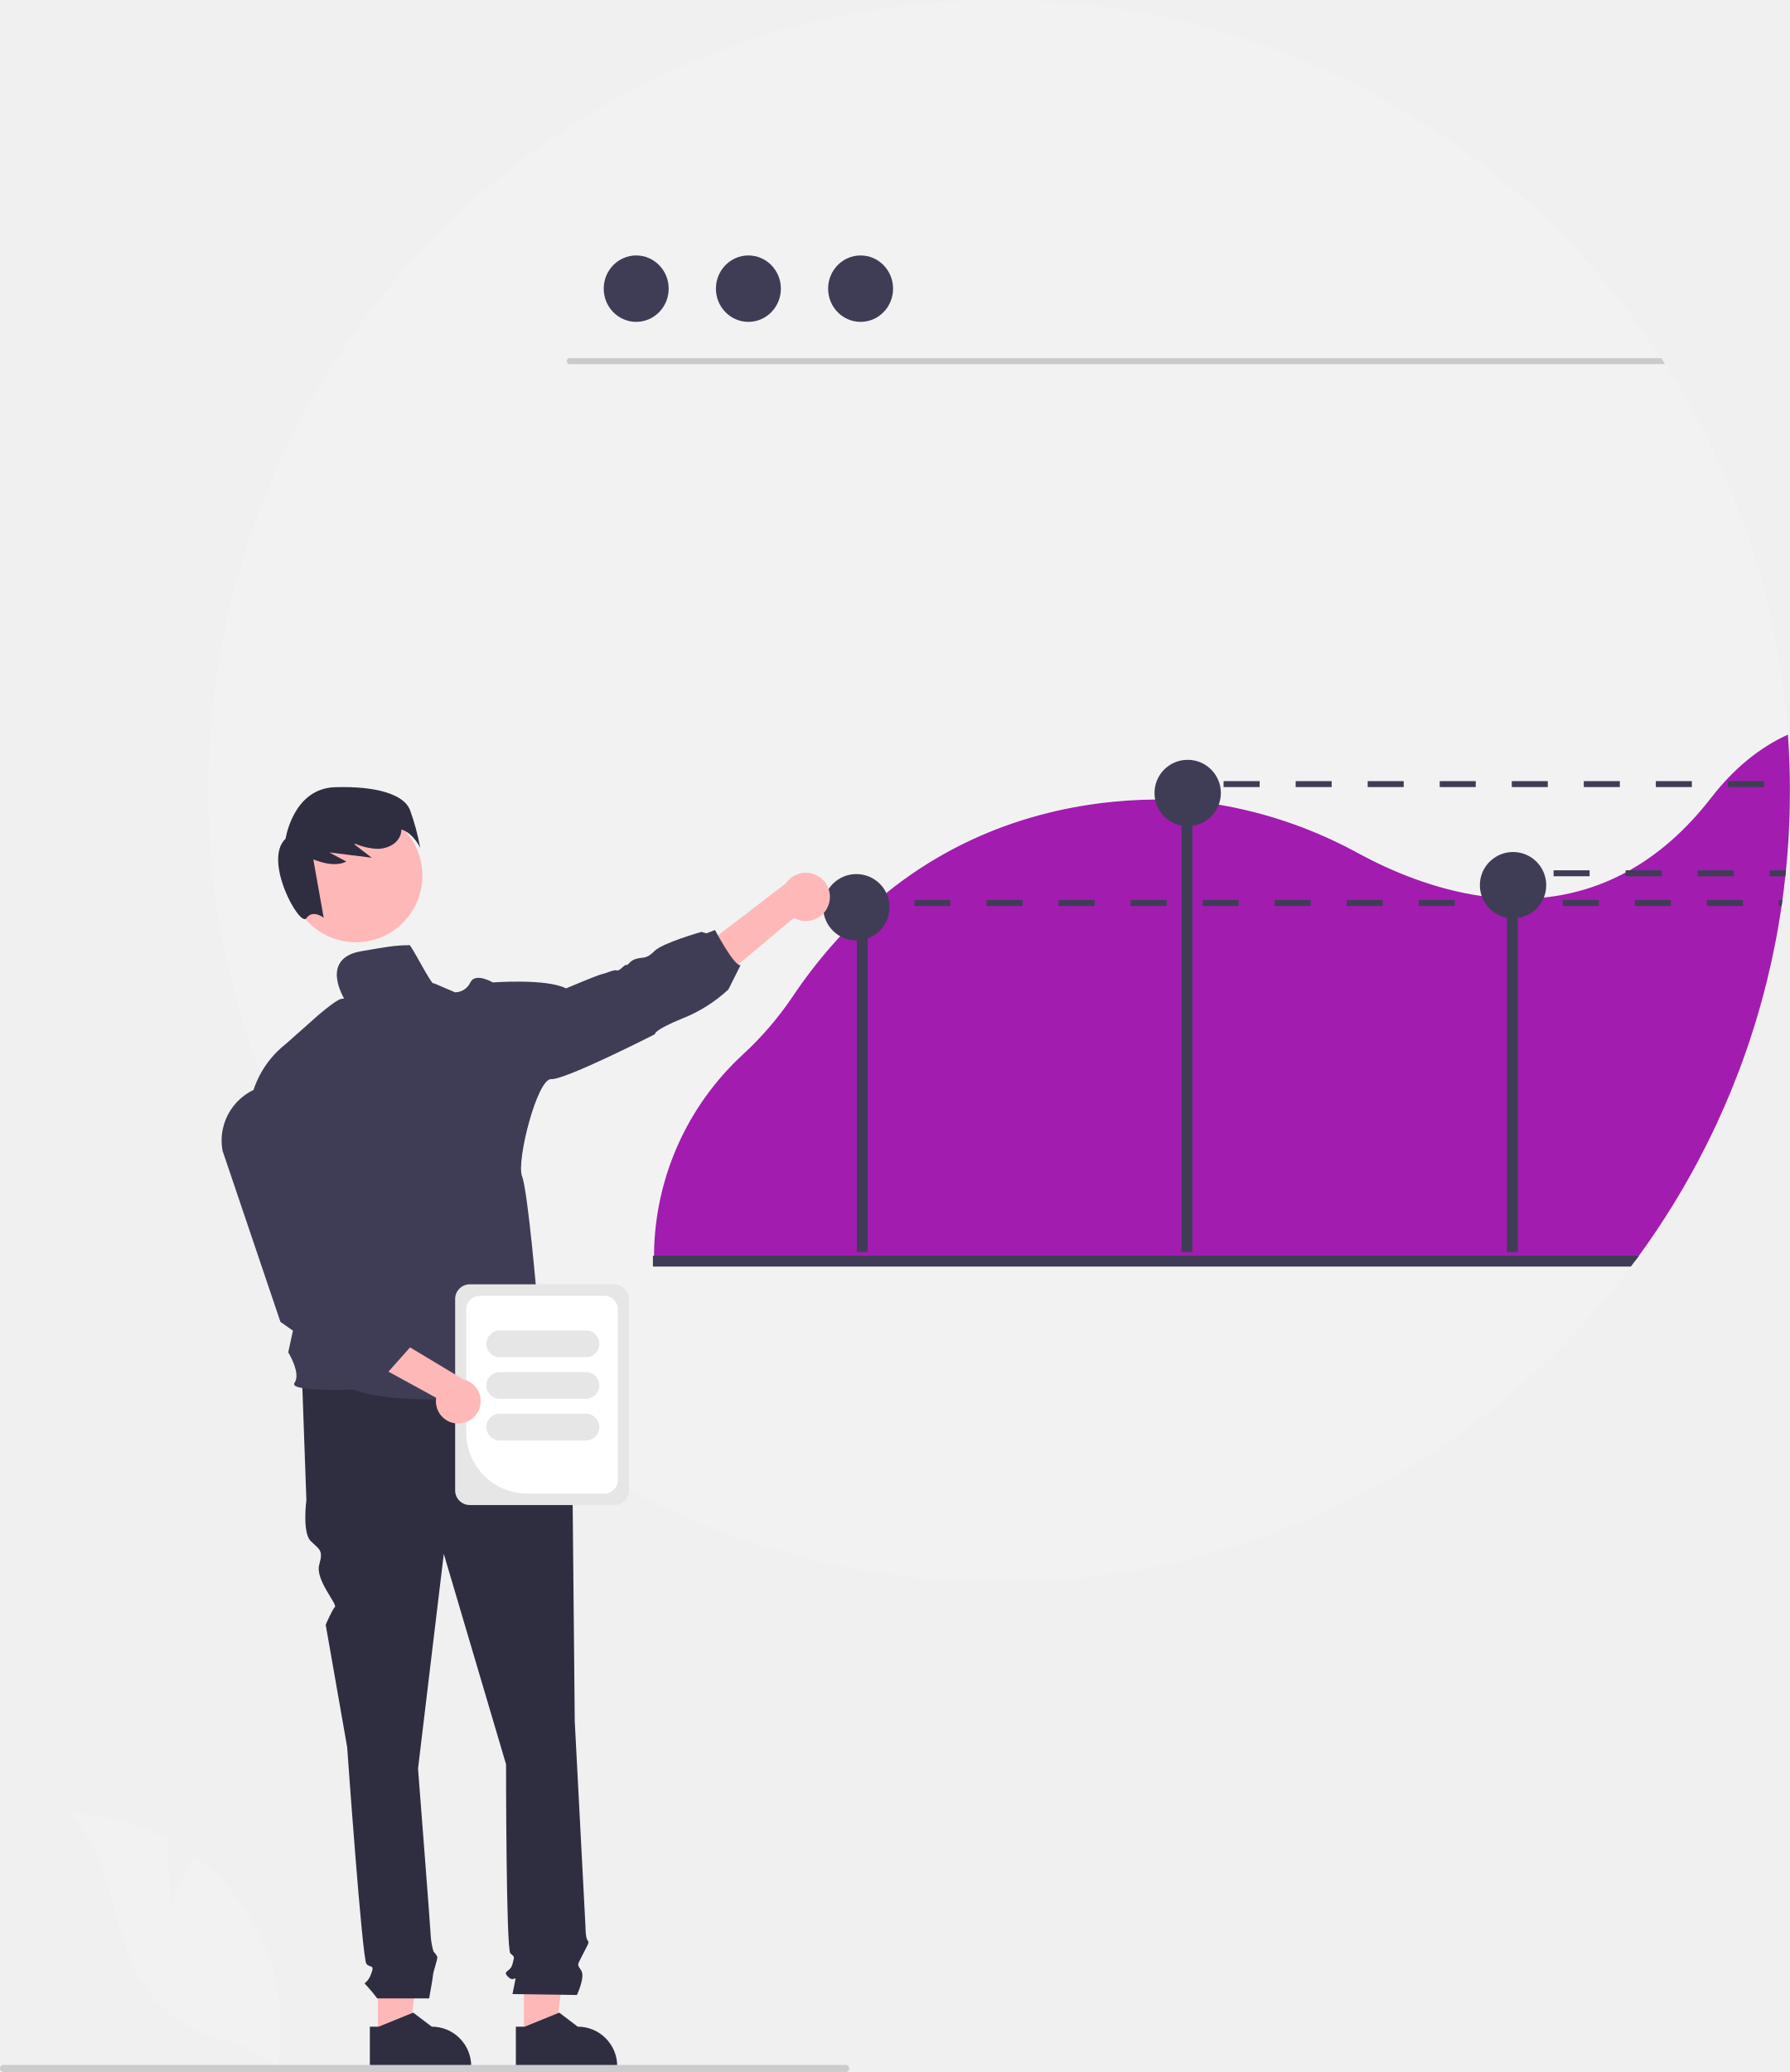
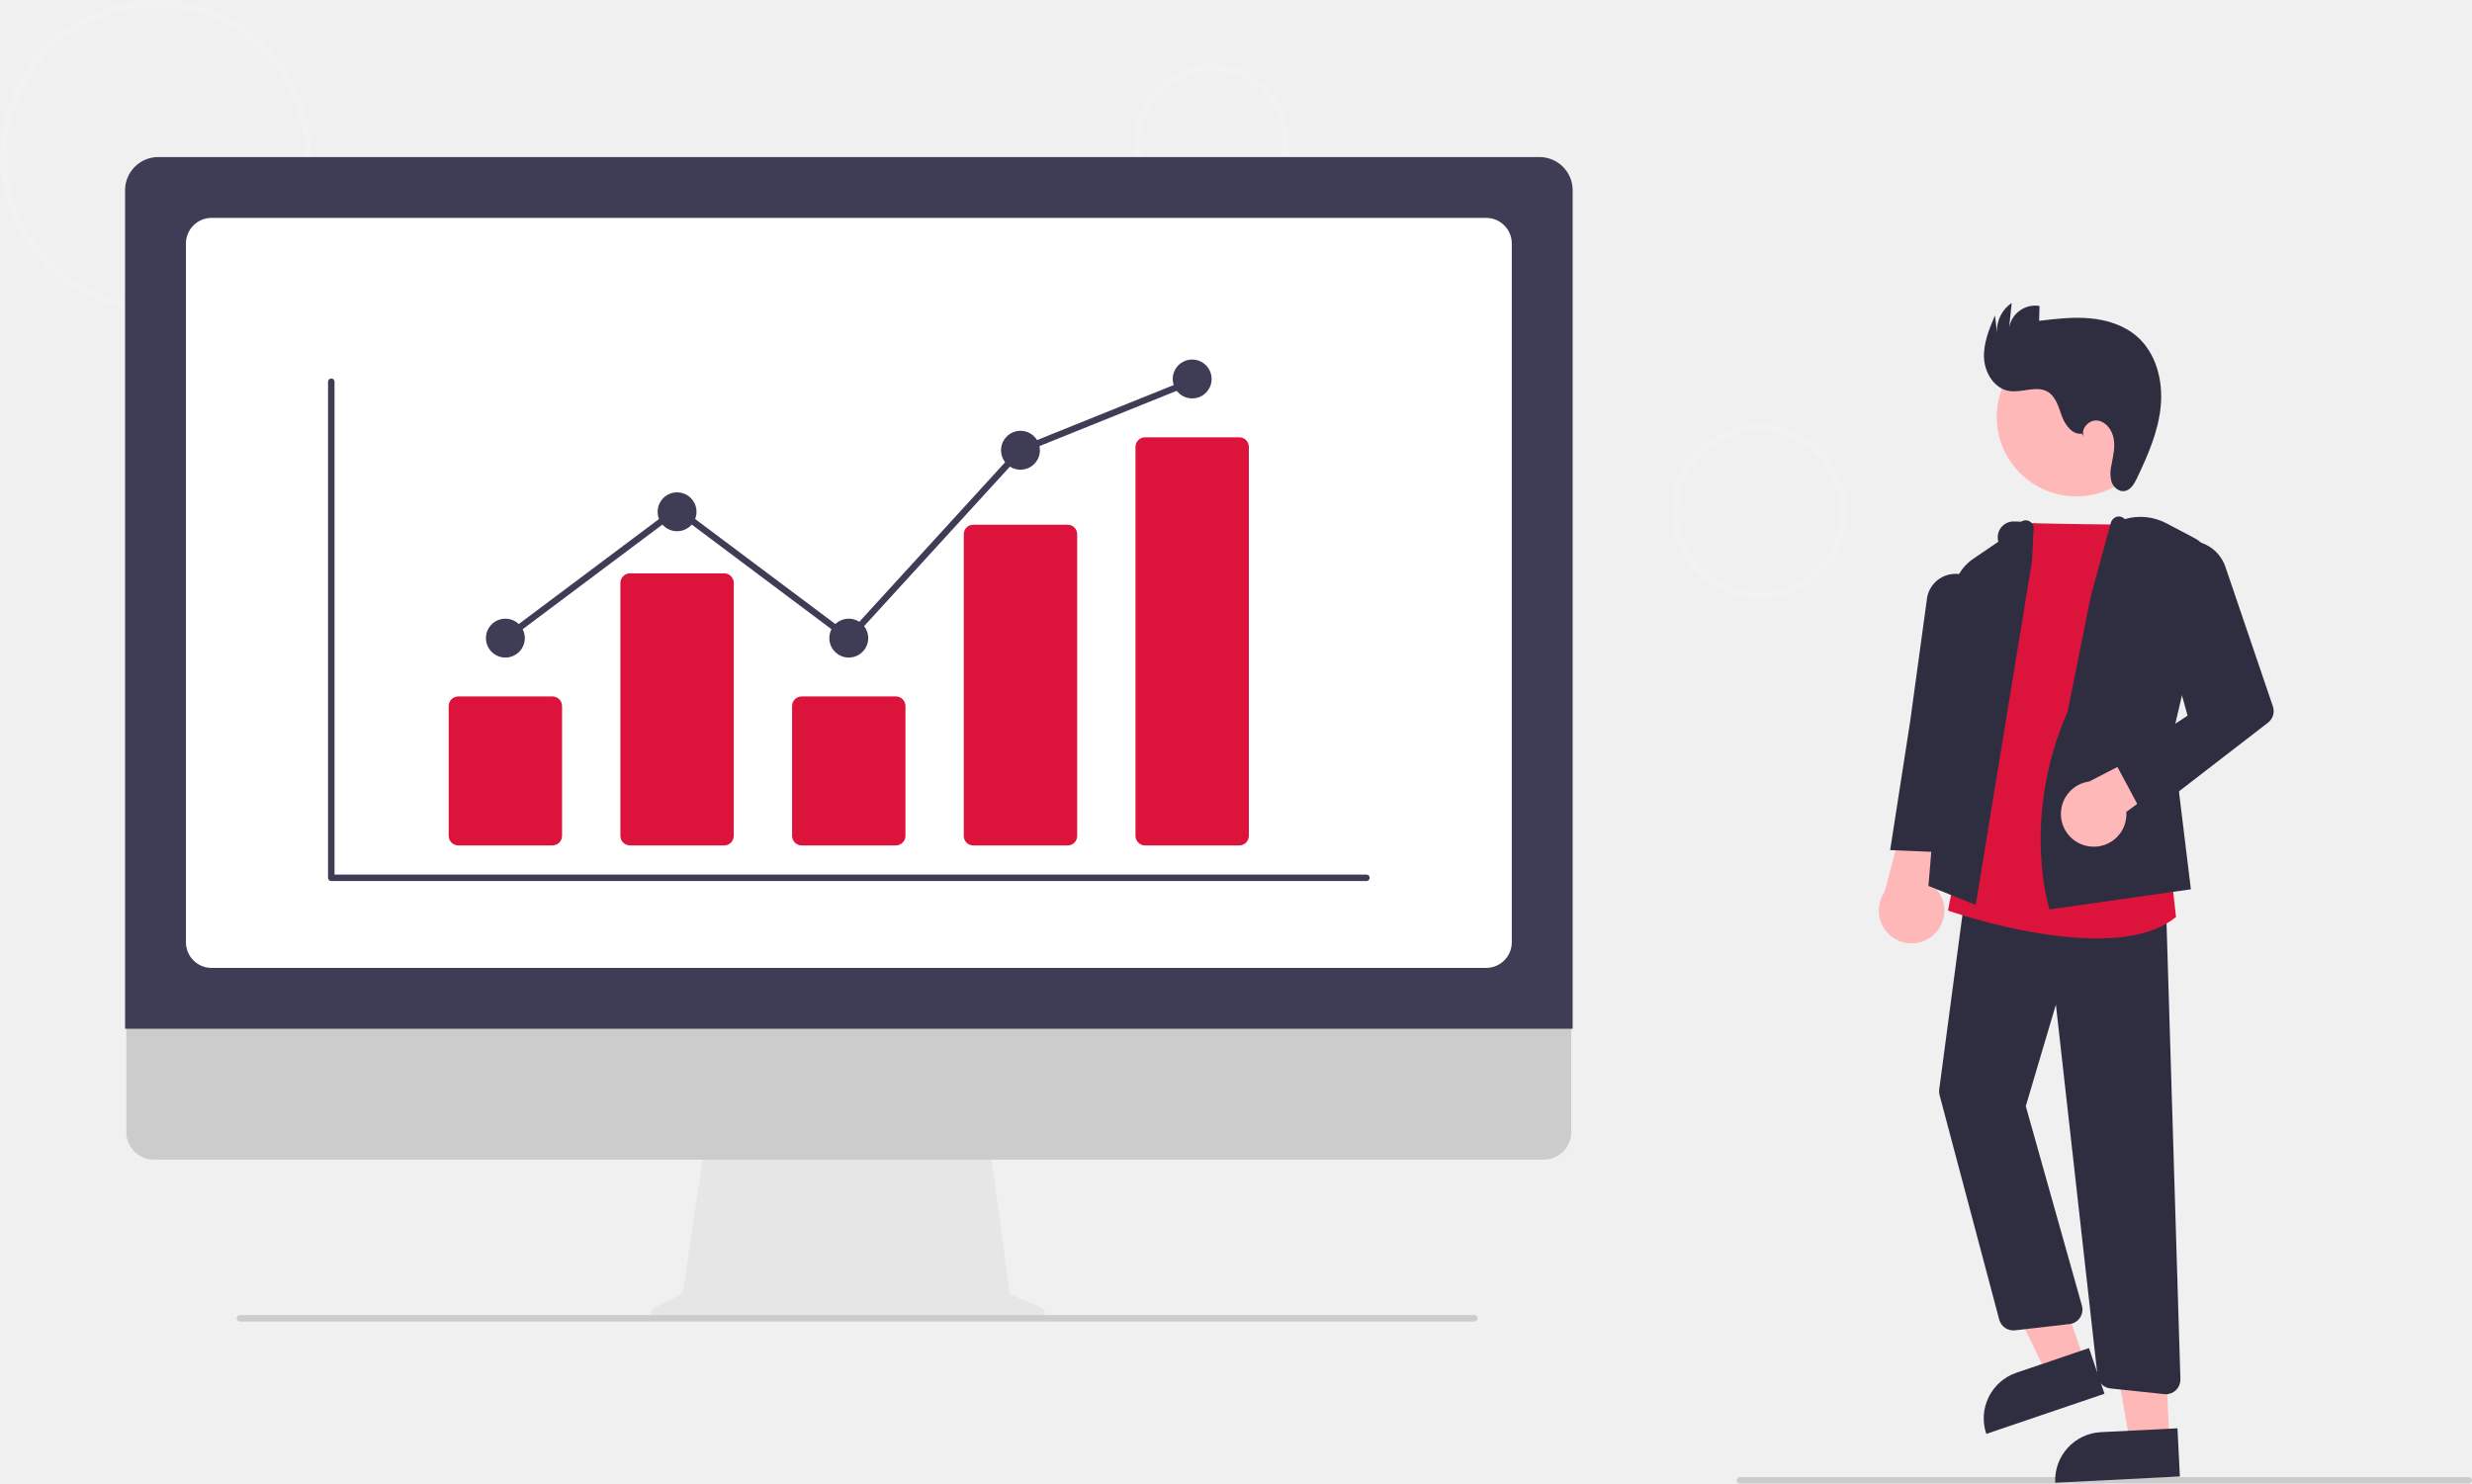
- <svg xmlns="http://www.w3.org/2000/svg" data-name="Layer 1" width="602.107" height="696.919" viewBox="0 0 602.107 696.919">
-   <path d="M901.053,367.541q0,2.97-.07,5.93c-.02,1.29-.06,2.58-.11,3.87-.01.37-.02.73-.04,1.1q-.045,1.065-.09,2.1-.33,6.915-1.02,13.73c-.02.22-.04.44-.06.65-.05.45-.09.9-.15,1.35-.14,1.35-.29,2.7-.46,4.03-.11.9-.22,1.79-.34,2.69-.06.43-.12.86-.17,1.28-.07.47-.13.93-.2,1.39-.03.2-.06.4-.09.61-.1.68-.2,1.37-.31,2.05-.13.89-.27,1.77-.42,2.66q-.21,1.32-.45,2.64c-.15.88-.31,1.76-.47,2.64-.16.89-.33,1.77-.5,2.65q-1.29,6.54-2.88,12.97-.63,2.505-1.29,5-1.095,4.05-2.31,8.06c-.23.74-.46,1.48-.69,2.21-.26.84-.53,1.68-.8,2.51-.27.84-.54,1.67-.82,2.5-.28.83-.56,1.66-.85,2.49-.28.82-.57,1.65-.87,2.47-.29.83-.59,1.65-.89,2.47-.31.82-.61,1.64-.92,2.45q-.93,2.46-1.91,4.87c-.32.81-.65,1.62-.99,2.42q-1.995,4.83-4.18,9.55c-.32.7-.64,1.4-.97,2.09-.22.46-.43.91-.65,1.37-.37.76-.73,1.51-1.1,2.26-.37.76-.75,1.53-1.14,2.3q-1.155,2.28-2.35,4.55c-.79,1.51-1.6,3.02-2.43,4.51s-1.67,2.98-2.52,4.45c-.43.74-.86,1.48-1.29,2.21q-2.595,4.395-5.36,8.69-2.745,4.275-5.67,8.45c-.97,1.39-1.96,2.78-2.96,4.15-.4.55-.8,1.09-1.2,1.63-.49.68-1,1.35-1.51,2.02a265.809,265.809,0,0,1-382.97,44.18q-4.38-3.66-8.6-7.5a267.376,267.376,0,0,1-46.71-55.98c-1.61-2.59-3.19-5.21-4.71-7.85a264.766,264.766,0,0,1-35.51-132.87c0-146.91,119.09-266,266-266a265.777,265.777,0,0,1,222.68,120.44c.44.67.88,1.35,1.32,2.03a264.422,264.422,0,0,1,41.33,124.62Q901.058,357.991,901.053,367.541Z" transform="translate(-298.9467 -101.5407)" fill="#f2f2f2" />
-   <path d="M859.053,224.011h-368.45a1.015,1.015,0,0,1,0-2.03h367.13C858.173,222.651,858.613,223.331,859.053,224.011Z" transform="translate(-298.9467 -101.5407)" fill="#cacaca" />
-   <ellipse cx="214.01" cy="97.09" rx="10.925" ry="11.169" fill="#3f3d56" />
-   <ellipse cx="251.753" cy="97.09" rx="10.925" ry="11.169" fill="#3f3d56" />
-   <ellipse cx="289.495" cy="97.09" rx="10.925" ry="11.169" fill="#3f3d56" />
-   <path d="M900.383,348.631c-9.61,4.37-18.22,11.43-25.74,21.14-8.69,11.23-18,19.14-27.51,24.5-.45.25-.89.49-1.34.73a73.528,73.528,0,0,1-27.51,8.43,83.499,83.499,0,0,1-8.76.42c-1.22-.01-2.44-.04-3.65-.1-2.87-.14-5.71-.42-8.5-.82-16.02-2.28-30.51-8.44-41.24-14.23a150.088,150.088,0,0,0-47.21-16.52q-4.44-.735-8.86-1.15c-1.22-.12-2.43-.21-3.64-.29q-4.455-.3-8.9-.28c-1.52.01-3.03.04-4.55.1-25.54,1-58.85,8.28-88.72,33.71-.4.34-.79.68-1.19,1.02-.37.32-.74.65-1.11.98a149.143,149.143,0,0,0-13.34,13.47,169.09,169.09,0,0,0-13.2,17.25,110.056,110.056,0,0,1-16.64,19.3,92.677,92.677,0,0,0-29.82,67.12v.5c-.01.54-.01,1.09-.01,1.63h330.13c.4-.54.8-1.08,1.19-1.63,1-1.37,1.99-2.76,2.96-4.15q2.925-4.17,5.67-8.45,2.775-4.29,5.36-8.69c.43-.73.86-1.47,1.29-2.21.85-1.47,1.69-2.96,2.52-4.45s1.64-3,2.43-4.51q1.2-2.265,2.35-4.55c.39-.77.77-1.54,1.14-2.3.37-.75.73-1.5,1.1-2.26.22-.46.43-.91.65-1.37.33-.69.65-1.39.97-2.09q2.19-4.725,4.18-9.55c.34-.8.67-1.61.99-2.42q.975-2.415,1.91-4.87c.31-.81.61-1.63.92-2.45.3-.82.6-1.64.89-2.47.3-.82.59-1.65.87-2.47.29-.83.57-1.66.85-2.49.28-.83.55-1.66.82-2.5.27-.83.54-1.67.8-2.51.23-.73.46-1.47.69-2.21q1.215-4.005,2.31-8.06.66-2.49,1.29-5,1.59-6.42,2.88-12.97c.17-.88.34-1.76.5-2.65.16-.88.32-1.76.47-2.64q.24-1.32.45-2.64c.15-.89.29-1.77.42-2.66.11-.68.21-1.37.31-2.05.03-.21.06-.41.09-.61.07-.47.13-.93.19-1.39.06-.43.12-.86.18-1.28.12-.9.23-1.79.34-2.69.17-1.33.32-2.68.46-4.03h.01c.04-.45.09-.9.14-1.35.02-.21.04-.43.06-.65q.69-6.81,1.02-13.73.045-1.035.09-2.1c.02-.37.03-.73.04-1.1.05-1.29.09-2.58.11-3.87q.075-2.955.07-5.93Q901.053,358.001,900.383,348.631Z" transform="translate(-298.9467 -101.5407)" fill="#a21caf" />
-   <rect x="288.244" y="314.155" width="3.648" height="106.939" fill="#3f3d56" />
-   <rect x="397.473" y="264.211" width="3.648" height="156.883" fill="#3f3d56" />
-   <rect x="506.927" y="297.047" width="3.648" height="124.047" fill="#3f3d56" />
-   <circle cx="399.522" cy="266.726" r="11.161" fill="#3f3d56" />
-   <circle cx="508.976" cy="297.737" r="11.161" fill="#3f3d56" />
-   <circle cx="288.069" cy="305.155" r="11.161" fill="#3f3d56" />
-   <path d="M850.263,523.911c-.4.55-.8,1.09-1.2,1.63-.49.68-1,1.35-1.51,2.02h-328.97v-3.65Z" transform="translate(-298.9467 -101.5407)" fill="#3f3d56" />
-   <polygon points="127.115 685.125 137.686 685.125 142.715 644.349 127.113 644.35 127.115 685.125" fill="#ffb8b8" />
-   <path d="M453.563,787.101a13.14,13.14,0,0,0-4.3-2.89,13.412,13.412,0,0,0-5.08-1l-6.23-4.72-.33.13-11.28,4.59h-2.98v13.7h34.09v-.43A13.16,13.16,0,0,0,453.563,787.101Z" transform="translate(-298.9467 -101.5407)" fill="#2f2e41" />
-   <polygon points="176.228 685.125 186.799 685.125 191.828 644.349 176.226 644.35 176.228 685.125" fill="#ffb8b8" />
-   <path d="M502.683,787.101a13.077,13.077,0,0,0-4.31-2.89,13.336,13.336,0,0,0-5.08-1l-6.22-4.72-.34.14-11.28,4.58h-2.98l.01,13.7h34.08v-.43A13.192,13.192,0,0,0,502.683,787.101Z" transform="translate(-298.9467 -101.5407)" fill="#2f2e41" />
-   <path d="M483.625,563.522,400.566,565.689l1.444,40.446s-1.444,10.834,1.444,13.723,4.333,2.889,2.889,7.945,6.187,13.313,5.26,14.24-3.094,5.983-3.094,5.983l7.222,41.168s5.056,71.503,6.5,72.947,2.889,0,1.444,3.611-2.889,2.167-1.444,3.611a53.192,53.192,0,0,1,3.611,4.333h17.462s1.317-7.222,1.317-7.945,1.444-5.056,1.444-5.778-1.277-1.999-1.277-1.999a23.761,23.761,0,0,1-.89-4.501c0-1.444-4.333-57.058-4.333-57.058l8.667-72.225,20.945,70.78s0,62.113,1.444,63.558,1.444.722.722,3.611-3.611,2.167-1.444,4.333,2.889-1.444,2.167,2.167l-.722,3.611,21.667.31s2.889-6.088,1.444-8.255-1.358-1.575.404-5.121,2.485-4.268,1.762-4.99-.722-4.564-.722-4.564l-3.611-69.106s-.722-72.947-.722-75.114a7.204,7.204,0,0,1,.6-3.249v-2.941l-2.767-10.421Z" transform="translate(-298.9467 -101.5407)" fill="#2f2e41" />
-   <path d="M577.621,405.998a8.065,8.065,0,0,1-11.61,4.261l-36.054,30.205-1.959-14.764,35.264-26.995a8.109,8.109,0,0,1,14.359,7.293Z" transform="translate(-298.9467 -101.5407)" fill="#ffb8b8" />
-   <circle cx="119.696" cy="294.534" r="22.39" fill="#ffb8b8" />
-   <path d="M436.794,373.792c-2.084-4.968-11.017-7.918-25.153-7.474s-16.611,17.301-16.611,17.301c-7.786,7.257,4.784,29.914,6.965,26.79,2.181-3.124,5.842-.171,5.842-.171l-3.489-19.627c3.685,1.418,7.648,2.369,11.114.718l-5.743-3.071,14.278,1.777-5.888-4.53c.143-.047.285-.096.428-.144a20.924,20.924,0,0,0,7.46,1.694c3.002-.022,6.192-1.429,7.45-4.155a6.139,6.139,0,0,0,.533-2.376c4.139,1.344,6.313,6.193,6.313,6.193A76.403,76.403,0,0,0,436.794,373.792Z" transform="translate(-298.9467 -101.5407)" fill="#2f2e41" />
-   <path d="M436.565,419.465c-5,0-8.22.69-16,2-14.36,2.42-5.76,16.065-5.76,16.065s.65-.33-1.11,0-7.76,5.52-7.76,5.52l-10.73,9.53c-16.17,12.69-12.55,32.49-12.55,32.49l23.58,23.73-10.33,47.61s4.39,7.07,2.12,10.24,20,2.26,20,2.26c15.37,6.85,69.52,1.06,69.52,1.06-.75-1.96-8-17.15-8-17.15,3.15-5.44.15-13.3.15-13.3s-3.13-37.18-5.13-42.32,5.12-32.99,9.8-32.69,34.91-15.12,34.91-15.12-.76-1.21,9.22-5.29a48.911,48.911,0,0,0,15.49-9.77l4.1-8.19c-1.97.76-8.62-11.78-8.62-11.78l-2.9,1.105-1.68-.485s-13.11,3.73-15.79,6.45-3.58,1.96-6,2.57-2.72,2.31-3.48,2.12-2.11,2.11-3.17,1.81-3.33.91-4.84,1.21-12.24,4.84-12.24,4.84c-6.64-3.36-24.64-2-24.64-2s-5.89-3.47-7.56,0a5.69,5.69,0,0,1-5.13,3.33l-7.18-3.07C444.438,433.763,436.606,417.887,436.565,419.465Z" transform="translate(-298.9467 -101.5407)" fill="#3f3d56" />
-   <path d="M356.278,742.531l-.998-22.434a72.455,72.455,0,0,0-33.796-8.555c16.231,13.27,14.203,38.851,25.208,56.697a43.582,43.582,0,0,0,31.959,20.14l13.583,8.316A73.03,73.03,0,0,0,376.842,737.516a70.543,70.543,0,0,0-12.964-12.046C360.624,734.048,356.278,742.531,356.278,742.531Z" transform="translate(-298.9467 -101.5407)" fill="#f2f2f2" />
-   <path d="M298.947,797.269a1.186,1.186,0,0,0,1.19,1.19h283.29a1.19,1.19,0,1,0,0-2.38h-283.29A1.187,1.187,0,0,0,298.947,797.269Z" transform="translate(-298.9467 -101.5407)" fill="#ccc" />
-   <rect x="289.494" y="302.729" width="6" height="2" fill="#3f3d56" />
-   <path d="M606.553,404.271v2h12.12v-2Zm24.24,0v2h12.11v-2Zm24.23,0v2h12.12v-2Zm24.23,0v2h12.12v-2Zm24.24,0v2h12.11v-2Zm24.23,0v2h12.12v-2Zm24.23,0v2h12.12v-2Zm24.24,0v2h12.11v-2Zm24.23,0v2h12.12v-2Zm24.23,0v2h12.12v-2Zm24.23,0v2h12.12v-2Zm24.24,0v2h12.11v-2Zm24.23,0v2h.9c.03-.21.06-.41.09-.61.07-.46.13-.92.2-1.39Z" transform="translate(-298.9467 -101.5407)" fill="#3f3d56" />
-   <rect x="393.494" y="262.729" width="6" height="2" fill="#3f3d56" />
-   <path d="M710.553,364.271v2h12.12v-2Zm24.24,0v2h12.11v-2Zm24.23,0v2h12.12v-2Zm24.23,0v2h12.12v-2Zm24.24,0v2h12.11v-2Zm24.23,0v2h12.12v-2Zm24.23,0v2h12.12v-2Zm24.24,0v2h12.11v-2Z" transform="translate(-298.9467 -101.5407)" fill="#3f3d56" />
-   <rect x="504.494" y="292.729" width="6" height="2" fill="#3f3d56" />
-   <path d="M821.553,394.271v2h12.12v-2Zm24.24,0v2h12.11v-2Zm24.23,0v2h12.12v-2Zm24.23,0v2h5.27c.04-.45.09-.9.14-1.35.02-.21.04-.43.06-.65Z" transform="translate(-298.9467 -101.5407)" fill="#3f3d56" />
-   <path d="M452.053,602.85V538.44a4.923,4.923,0,0,1,4.917-4.917h48.643a4.923,4.923,0,0,1,4.917,4.917v64.409a4.923,4.923,0,0,1-4.917,4.917H456.97A4.923,4.923,0,0,1,452.053,602.85Z" transform="translate(-298.9467 -101.5407)" fill="#e6e6e6" />
-   <path d="M455.785,583.395V541.987a4.61,4.61,0,0,1,4.605-4.605h41.805a4.61,4.61,0,0,1,4.605,4.605v57.316a4.61,4.61,0,0,1-4.605,4.605H476.297A20.536,20.536,0,0,1,455.785,583.395Z" transform="translate(-298.9467 -101.5407)" fill="#fff" />
-   <path d="M462.553,553.541a4.505,4.505,0,0,1,4.5-4.5h29a4.5,4.5,0,1,1,0,9h-29A4.505,4.505,0,0,1,462.553,553.541Z" transform="translate(-298.9467 -101.5407)" fill="#e6e6e6" />
-   <path d="M462.553,567.541a4.505,4.505,0,0,1,4.5-4.5h29a4.5,4.5,0,1,1,0,9h-29A4.505,4.505,0,0,1,462.553,567.541Z" transform="translate(-298.9467 -101.5407)" fill="#e6e6e6" />
-   <path d="M462.553,581.541a4.505,4.505,0,0,1,4.5-4.5h29a4.5,4.5,0,1,1,0,9h-29A4.505,4.505,0,0,1,462.553,581.541Z" transform="translate(-298.9467 -101.5407)" fill="#e6e6e6" />
-   <path d="M453.202,580.349a7.483,7.483,0,0,1-7.528-8.659l-41.53-22.739,12.155-6.574,38.486,23.114a7.524,7.524,0,0,1-1.582,14.858Z" transform="translate(-298.9467 -101.5407)" fill="#ffb8b8" />
-   <path d="M429.053,563.541l-14.727-2.616-5.273-4.384-3.546-1.806-12.223-8.579-.036-.108-19.421-57.41a18.804,18.804,0,0,1,13.915-21.737h0a18.784,18.784,0,0,1,23.168,15.86l6.25,49.203,10.361,10.7,4.533.878,1.043,4.881,3.957,6.119Z" transform="translate(-298.9467 -101.5407)" fill="#3f3d56" />
+ <svg xmlns="http://www.w3.org/2000/svg" data-name="Layer 1" width="763.057" height="458" viewBox="0 0 763.057 458">
+   <path d="M266.472,317a48,48,0,1,1,48-48A48.054,48.054,0,0,1,266.472,317Zm0-94a46,46,0,1,0,46,46A46.052,46.052,0,0,0,266.472,223Z" transform="translate(-218.4715 -221)" fill="#f2f2f2" />
+   <path d="M592.472,289a24,24,0,1,1,24-24A24.027,24.027,0,0,1,592.472,289Zm0-46a22,22,0,1,0,22,22A22.025,22.025,0,0,0,592.472,243Z" transform="translate(-218.4715 -221)" fill="#f2f2f2" />
+   <path d="M761.472,406a27,27,0,1,1,27-27A27.031,27.031,0,0,1,761.472,406Zm0-52a25,25,0,1,0,25,25A25.028,25.028,0,0,0,761.472,354Z" transform="translate(-218.4715 -221)" fill="#f2f2f2" />
+   <path d="M980.528,679h-225a1,1,0,0,1,0-2h225a1,1,0,0,1,0,2Z" transform="translate(-218.4715 -221)" fill="#ccc" />
+   <circle cx="640.917" cy="128.686" r="24.561" fill="#ffb8b8" />
+   <polygon points="643.465 420.343 631.857 424.285 611.124 381.386 628.257 375.567 643.465 420.343" fill="#ffb8b8" />
+   <path d="M843.072,642.981h23.644a0,0,0,0,1,0,0v14.887a0,0,0,0,1,0,0H828.185a0,0,0,0,1,0,0v0A14.887,14.887,0,0,1,843.072,642.981Z" transform="translate(-382.6317 86.1046) rotate(-18.76035)" fill="#2f2e41" />
+   <polygon points="669.694 444.575 657.45 445.19 649.249 398.255 667.321 397.346 669.694 444.575" fill="#ffb8b8" />
+   <path d="M867.368,662.902h23.644a0,0,0,0,1,0,0v14.887a0,0,0,0,1,0,0H852.481a0,0,0,0,1,0,0v0A14.887,14.887,0,0,1,867.368,662.902Z" transform="translate(-251.0201 -176.3984) rotate(-2.87712)" fill="#2f2e41" />
+   <path d="M815.3,509.63a10.056,10.056,0,0,0-.468-15.412l11.674-33.774-17.992,4.598L800.188,496.409a10.11,10.11,0,0,0,15.113,13.221Z" transform="translate(-218.4715 -221)" fill="#ffb8b8" />
+   <path d="M887.021,651.424a4.544,4.544,0,0,1-.474-.025l-16.621-1.76a4.472,4.472,0,0,1-3.998-3.974L853.084,531.155l-9.294,31.335,17.329,61.583a4.5,4.5,0,0,1-3.818,5.689l-16.848,1.937a4.523,4.523,0,0,1-4.863-3.315l-18.409-69.303a4.482,4.482,0,0,1-.111-1.748l8.274-62.199,61.714,4.949,4.462,146.703a4.5,4.5,0,0,1-4.498,4.638Z" transform="translate(-218.4715 -221)" fill="#2f2e41" />
+   <path d="M865.688,510.719c-20.676,0-44.084-7.989-45.502-8.479l-.41-.142L843.101,382.413l.429.018c9.244.375,34.469.567,34.723.569l.453.003,9.723,105.619,1.738,15.449-.213.172C884.006,509.052,875.132,510.719,865.688,510.719Z" transform="translate(-218.4715 -221)" fill="#dc143c" />
+   <path d="M828.336,500.375,813.747,494.499l7.436-89.944a14.856,14.856,0,0,1,6.474-11.104l7.677-5.225v0a4.868,4.868,0,0,1,4.827-6.24l2.199.071a2.5,2.5,0,0,1,3.827,2.661l-.483,9.529Z" transform="translate(-218.4715 -221)" fill="#2f2e41" />
+   <path d="M820.974,484.251l-19.049-.802,6.171-39.692,5.113-37.349a8.924,8.924,0,0,1,11.578-7.846h0a8.917,8.917,0,0,1,6.174,9.647l-5.18,40.467Z" transform="translate(-218.4715 -221)" fill="#2f2e41" />
+   <path d="M851.136,501.751l-.129-.401c-.088-.274-8.673-27.812,5.691-60.672l7.203-35.826,6.156-22.495a2.689,2.689,0,0,1,1.631-1.773,2.477,2.477,0,0,1,2.649.68l0,0a17.198,17.198,0,0,1,12.86,1.286l8.645,4.554a9.815,9.815,0,0,1,4.982,10.923l-11.815,50.423,5.744,47.097Z" transform="translate(-218.4715 -221)" fill="#2f2e41" />
+   <path d="M863.716,482.338a10.056,10.056,0,0,0,11.118-10.684l26.756-19.821-9.353-4.434-28.851,14.862a10.11,10.11,0,0,0,.33,20.077Z" transform="translate(-218.4715 -221)" fill="#ffb8b8" />
+   <path d="M880.491,473.465l-9.037-16.869,22.287-14.668-10.876-39.01A11.795,11.795,0,0,1,891.895,388.187h0a11.827,11.827,0,0,1,13.5,7.764l14.675,43.135a4.499,4.499,0,0,1-1.512,5.013Z" transform="translate(-218.4715 -221)" fill="#2f2e41" />
+   <path d="M861.127,354.895c-2.944.383-5.165-2.629-6.195-5.414s-1.815-6.027-4.375-7.531c-3.497-2.055-7.972.417-11.971-.261-4.516-.766-7.453-5.552-7.683-10.127s1.591-8.975,3.377-13.194l.624,5.242a10.396,10.396,0,0,1,4.543-9.087l-.804,7.692a8.164,8.164,0,0,1,9.392-6.756l-.127,4.583c5.216-.62,10.479-1.241,15.711-.769s10.5,2.128,14.466,5.574c5.932,5.154,8.098,13.641,7.371,21.465s-3.957,15.175-7.323,22.275c-.847,1.787-2.018,3.802-3.982,4.03-1.765.204-3.379-1.271-3.928-2.96a10.73,10.73,0,0,1,.048-5.271c.496-2.637,1.122-5.333.655-7.976s-2.368-5.254-5.032-5.578-5.39,2.721-4.109,5.079Z" transform="translate(-218.4715 -221)" fill="#2f2e41" />
+   <path d="M539.781,624.577l-9.561-4.026-6.559-47.928H436.322l-7.109,47.732-8.554,4.277a2.031,2.031,0,0,0,.908,3.848H538.994A2.031,2.031,0,0,0,539.781,624.577Z" transform="translate(-218.4715 -221)" fill="#e6e6e6" />
+   <path d="M694.991,579h-429.038a8.5,8.5,0,0,1-8.481-8.5V510h446v60.5A8.5,8.5,0,0,1,694.991,579Z" transform="translate(-218.4715 -221)" fill="#ccc" />
+   <path d="M703.92,538.594H257.08V279.727a10.258,10.258,0,0,1,10.247-10.247H693.673A10.259,10.259,0,0,1,703.92,279.727Z" transform="translate(-218.4715 -221)" fill="#3f3d56" />
+   <path d="M677.232,519.805H283.768a7.908,7.908,0,0,1-7.9-7.899V296.168a7.909,7.909,0,0,1,7.9-7.9H677.232a7.909,7.909,0,0,1,7.9,7.9v215.737A7.908,7.908,0,0,1,677.232,519.805Z" transform="translate(-218.4715 -221)" fill="#fff" />
+   <path d="M673.528,628.98h-381a1,1,0,0,1,0-2h381a1,1,0,0,1,0,2Z" transform="translate(-218.4715 -221)" fill="#ccc" />
+   <path d="M640.268,493H320.732a1,1,0,0,1-1-1V338.847a1,1,0,0,1,2,0V491h318.535a1,1,0,0,1,0,2Z" transform="translate(-218.4715 -221)" fill="#3f3d56" />
+   <path d="M389.003,482H359.94a2.972,2.972,0,0,1-2.969-2.968V438.968A2.972,2.972,0,0,1,359.94,436h29.063a2.972,2.972,0,0,1,2.969,2.968v40.063A2.972,2.972,0,0,1,389.003,482Z" transform="translate(-218.4715 -221)" fill="#dc143c" />
+   <path d="M442.003,482H412.94a2.972,2.972,0,0,1-2.969-2.968V400.968A2.972,2.972,0,0,1,412.94,398h29.063a2.972,2.972,0,0,1,2.969,2.968v78.063A2.972,2.972,0,0,1,442.003,482Z" transform="translate(-218.4715 -221)" fill="#dc143c" />
+   <path d="M495.003,482H465.94a2.972,2.972,0,0,1-2.969-2.968V438.968A2.972,2.972,0,0,1,465.94,436h29.063a2.972,2.972,0,0,1,2.969,2.968v40.063A2.972,2.972,0,0,1,495.003,482Z" transform="translate(-218.4715 -221)" fill="#dc143c" />
+   <path d="M548.003,482H518.94a2.907,2.907,0,0,1-2.969-2.834V385.834A2.907,2.907,0,0,1,518.94,383h29.063a2.907,2.907,0,0,1,2.969,2.834v93.332A2.907,2.907,0,0,1,548.003,482Z" transform="translate(-218.4715 -221)" fill="#dc143c" />
+   <path d="M601.003,482H571.94a2.972,2.972,0,0,1-2.969-2.968V358.968A2.972,2.972,0,0,1,571.94,356h29.063a2.972,2.972,0,0,1,2.969,2.968V479.032A2.972,2.972,0,0,1,601.003,482Z" transform="translate(-218.4715 -221)" fill="#dc143c" />
+   <circle cx="156" cy="197" r="6" fill="#3f3d56" />
+   <circle cx="209" cy="158" r="6" fill="#3f3d56" />
+   <circle cx="262" cy="197" r="6" fill="#3f3d56" />
+   <circle cx="315" cy="139" r="6" fill="#3f3d56" />
+   <circle cx="368" cy="117" r="6" fill="#3f3d56" />
+   <polygon points="262.126 198.344 209 158.552 156.6 197.8 155.4 196.2 209 156.053 261.874 195.656 314.415 138.158 314.626 138.072 367.626 116.718 368.374 118.573 315.585 139.842 262.126 198.344" fill="#3f3d56" />
</svg>
